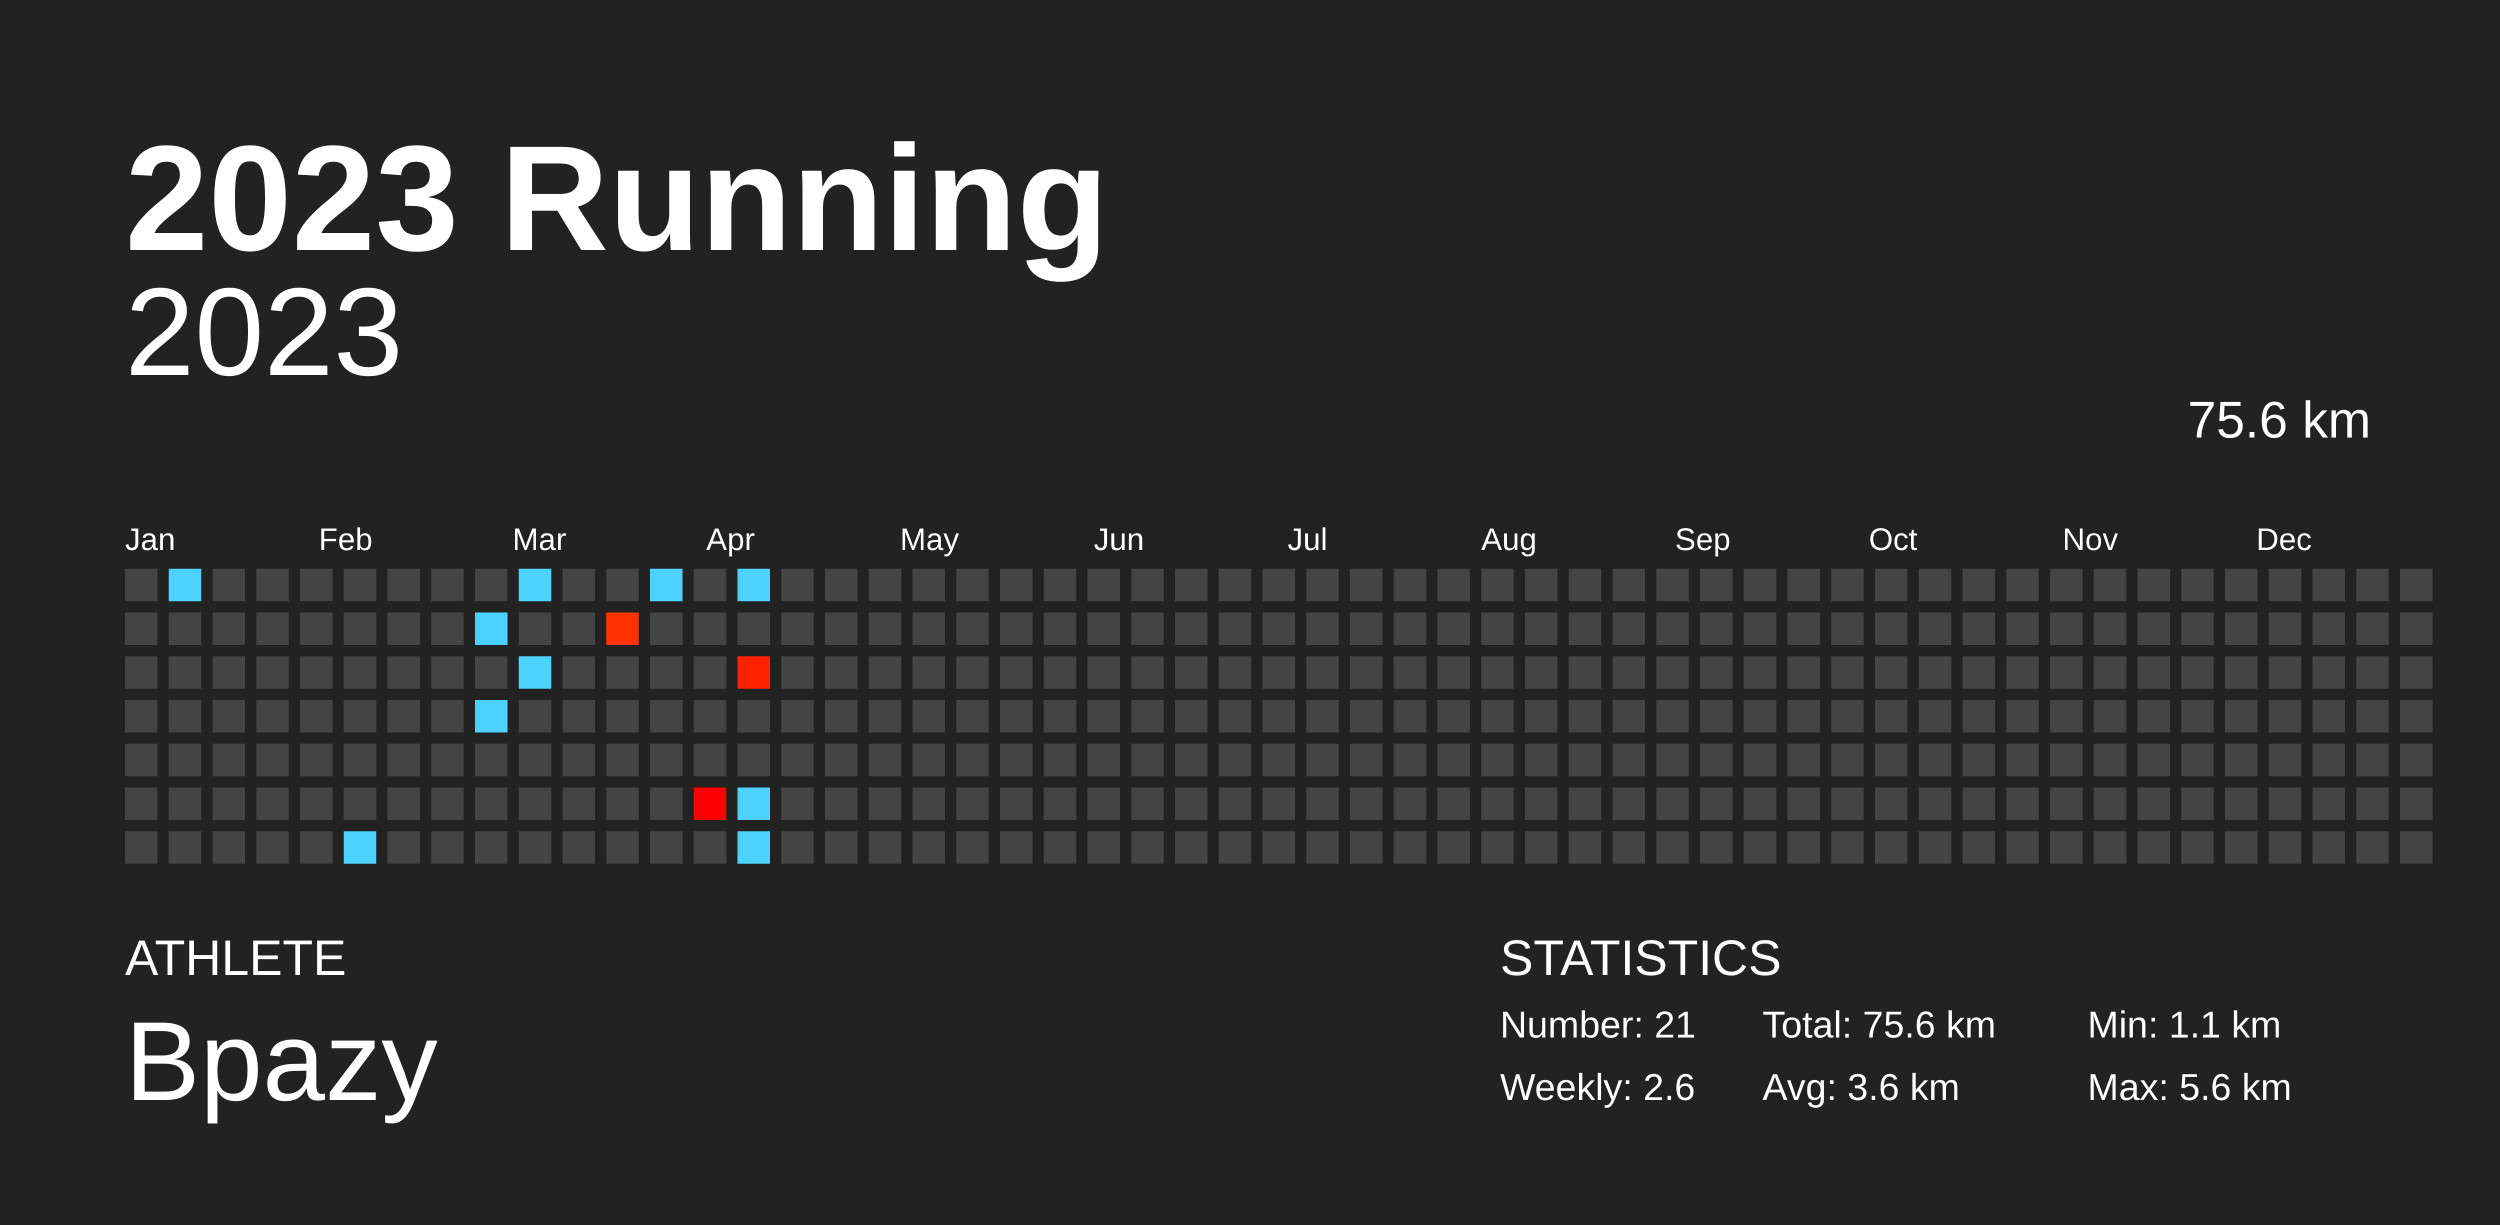
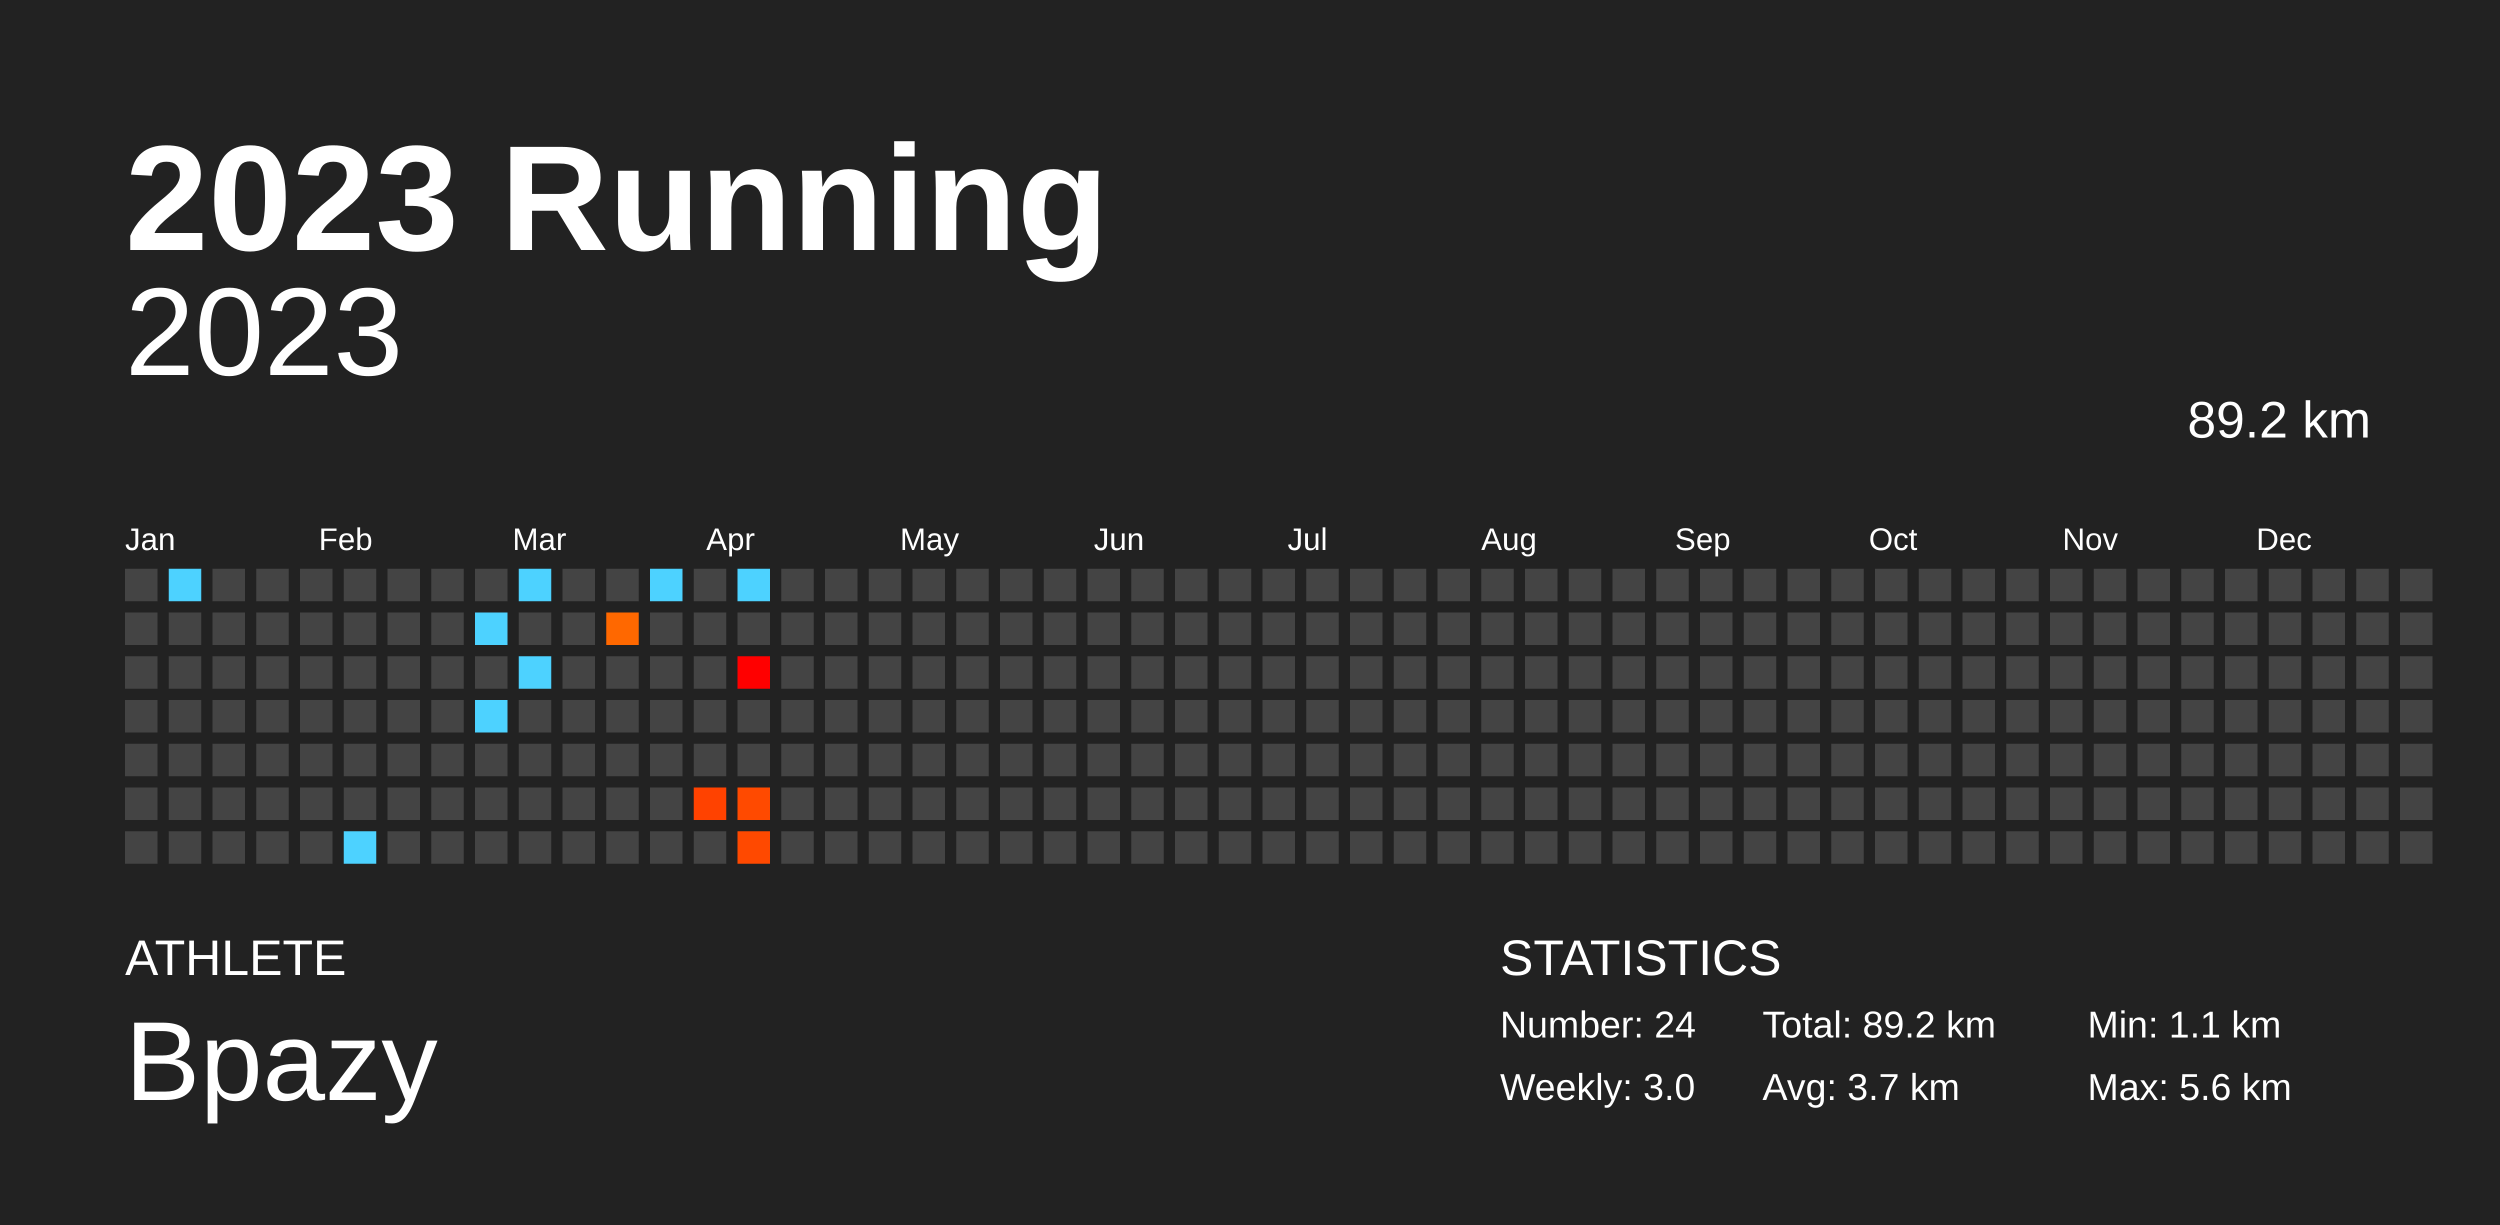
<svg xmlns="http://www.w3.org/2000/svg" baseProfile="full" height="98mm" version="1.1" viewBox="0,0,200,98" width="200mm">
  <defs />
  <rect fill="#222222" height="98" width="200" x="0" y="0" />
  <text fill="#FFFFFF" style="font-size:12px; font-family:Arial; font-weight:bold;" x="10" y="20">2023 Running</text>
  <text fill="#FFFFFF" style="font-size:4px; font-family:Arial" x="10" y="78">ATHLETE</text>
  <text fill="#FFFFFF" style="font-size:9px; font-family:Arial" x="10" y="88">Bpazy</text>
  <text fill="#FFFFFF" style="font-size:4px; font-family:Arial" x="120" y="78">STATISTICS</text>
-   <text fill="#FFFFFF" style="font-size:3px; font-family:Arial" x="120" y="83">Number: 21</text>
-   <text fill="#FFFFFF" style="font-size:3px; font-family:Arial" x="120" y="88">Weekly: 2.6</text>
-   <text fill="#FFFFFF" style="font-size:3px; font-family:Arial" x="141" y="83">Total: 75.6 km</text>
-   <text fill="#FFFFFF" style="font-size:3px; font-family:Arial" x="141" y="88">Avg: 3.6 km</text>
+   <text fill="#FFFFFF" style="font-size:3px; font-family:Arial" x="120" y="83">Number: 24</text>
+   <text fill="#FFFFFF" style="font-size:3px; font-family:Arial" x="120" y="88">Weekly: 3.0</text>
+   <text fill="#FFFFFF" style="font-size:3px; font-family:Arial" x="141" y="83">Total: 89.2 km</text>
+   <text fill="#FFFFFF" style="font-size:3px; font-family:Arial" x="141" y="88">Avg: 3.7 km</text>
  <text fill="#FFFFFF" style="font-size:3px; font-family:Arial" x="167" y="83">Min: 1.1 km</text>
  <text fill="#FFFFFF" style="font-size:3px; font-family:Arial" x="167" y="88">Max: 5.6 km</text>
  <text alignment-baseline="hanging" fill="#FFFFFF" style="font-size:10.0px; font-family:Arial;" x="10" y="30">2023</text>
-   <text alignment-baseline="hanging" fill="#FFFFFF" style="font-size:4.125px; font-family:Arial;" x="175" y="35">75.6 km</text>
+   <text alignment-baseline="hanging" fill="#FFFFFF" style="font-size:4.125px; font-family:Arial;" x="175" y="35">89.2 km</text>
  <text fill="#FFFFFF" style="font-size:2.5px; font-family:Arial" x="10.0" y="44">Jan</text>
  <text fill="#FFFFFF" style="font-size:2.5px; font-family:Arial" x="25.5" y="44">Feb</text>
  <text fill="#FFFFFF" style="font-size:2.5px; font-family:Arial" x="41.0" y="44">Mar</text>
  <text fill="#FFFFFF" style="font-size:2.5px; font-family:Arial" x="56.5" y="44">Apr</text>
  <text fill="#FFFFFF" style="font-size:2.5px; font-family:Arial" x="72.0" y="44">May</text>
  <text fill="#FFFFFF" style="font-size:2.5px; font-family:Arial" x="87.5" y="44">Jun</text>
  <text fill="#FFFFFF" style="font-size:2.5px; font-family:Arial" x="103.0" y="44">Jul</text>
  <text fill="#FFFFFF" style="font-size:2.5px; font-family:Arial" x="118.5" y="44">Aug</text>
  <text fill="#FFFFFF" style="font-size:2.5px; font-family:Arial" x="134.0" y="44">Sep</text>
  <text fill="#FFFFFF" style="font-size:2.5px; font-family:Arial" x="149.5" y="44">Oct</text>
  <text fill="#FFFFFF" style="font-size:2.5px; font-family:Arial" x="165.0" y="44">Nov</text>
  <text fill="#FFFFFF" style="font-size:2.5px; font-family:Arial" x="180.5" y="44">Dec</text>
  <rect fill="#444444" height="2.6" width="2.6" x="10.0" y="45.5" />
  <rect fill="#444444" height="2.6" width="2.6" x="10.0" y="49.0" />
  <rect fill="#444444" height="2.6" width="2.6" x="10.0" y="52.5" />
  <rect fill="#444444" height="2.6" width="2.6" x="10.0" y="56.0" />
  <rect fill="#444444" height="2.6" width="2.6" x="10.0" y="59.5" />
  <rect fill="#444444" height="2.6" width="2.6" x="10.0" y="63.0" />
  <rect fill="#444444" height="2.6" width="2.6" x="10.0" y="66.5" />
  <rect fill="#4dd2ff" height="2.6" width="2.6" x="13.5" y="45.5" />
  <rect fill="#444444" height="2.6" width="2.6" x="13.5" y="49.0" />
  <rect fill="#444444" height="2.6" width="2.6" x="13.5" y="52.5" />
  <rect fill="#444444" height="2.6" width="2.6" x="13.5" y="56.0" />
  <rect fill="#444444" height="2.6" width="2.6" x="13.5" y="59.5" />
  <rect fill="#444444" height="2.6" width="2.6" x="13.5" y="63.0" />
  <rect fill="#444444" height="2.6" width="2.6" x="13.5" y="66.5" />
  <rect fill="#444444" height="2.6" width="2.6" x="17.0" y="45.5" />
  <rect fill="#444444" height="2.6" width="2.6" x="17.0" y="49.0" />
  <rect fill="#444444" height="2.6" width="2.6" x="17.0" y="52.5" />
  <rect fill="#444444" height="2.6" width="2.6" x="17.0" y="56.0" />
  <rect fill="#444444" height="2.6" width="2.6" x="17.0" y="59.5" />
  <rect fill="#444444" height="2.6" width="2.6" x="17.0" y="63.0" />
  <rect fill="#444444" height="2.6" width="2.6" x="17.0" y="66.5" />
  <rect fill="#444444" height="2.6" width="2.6" x="20.5" y="45.5" />
  <rect fill="#444444" height="2.6" width="2.6" x="20.5" y="49.0" />
  <rect fill="#444444" height="2.6" width="2.6" x="20.5" y="52.5" />
  <rect fill="#444444" height="2.6" width="2.6" x="20.5" y="56.0" />
  <rect fill="#444444" height="2.6" width="2.6" x="20.5" y="59.5" />
  <rect fill="#444444" height="2.6" width="2.6" x="20.5" y="63.0" />
  <rect fill="#444444" height="2.6" width="2.6" x="20.5" y="66.5" />
  <rect fill="#444444" height="2.6" width="2.6" x="24.0" y="45.5" />
  <rect fill="#444444" height="2.6" width="2.6" x="24.0" y="49.0" />
  <rect fill="#444444" height="2.6" width="2.6" x="24.0" y="52.5" />
  <rect fill="#444444" height="2.6" width="2.6" x="24.0" y="56.0" />
  <rect fill="#444444" height="2.6" width="2.6" x="24.0" y="59.5" />
  <rect fill="#444444" height="2.6" width="2.6" x="24.0" y="63.0" />
  <rect fill="#444444" height="2.6" width="2.6" x="24.0" y="66.5" />
  <rect fill="#444444" height="2.6" width="2.6" x="27.5" y="45.5" />
  <rect fill="#444444" height="2.6" width="2.6" x="27.5" y="49.0" />
  <rect fill="#444444" height="2.6" width="2.6" x="27.5" y="52.5" />
  <rect fill="#444444" height="2.6" width="2.6" x="27.5" y="56.0" />
  <rect fill="#444444" height="2.6" width="2.6" x="27.5" y="59.5" />
  <rect fill="#444444" height="2.6" width="2.6" x="27.5" y="63.0" />
  <rect fill="#4dd2ff" height="2.6" width="2.6" x="27.5" y="66.5" />
  <rect fill="#444444" height="2.6" width="2.6" x="31.0" y="45.5" />
  <rect fill="#444444" height="2.6" width="2.6" x="31.0" y="49.0" />
  <rect fill="#444444" height="2.6" width="2.6" x="31.0" y="52.5" />
  <rect fill="#444444" height="2.6" width="2.6" x="31.0" y="56.0" />
  <rect fill="#444444" height="2.6" width="2.6" x="31.0" y="59.5" />
  <rect fill="#444444" height="2.6" width="2.6" x="31.0" y="63.0" />
  <rect fill="#444444" height="2.6" width="2.6" x="31.0" y="66.5" />
  <rect fill="#444444" height="2.6" width="2.6" x="34.5" y="45.5" />
  <rect fill="#444444" height="2.6" width="2.6" x="34.5" y="49.0" />
  <rect fill="#444444" height="2.6" width="2.6" x="34.5" y="52.5" />
  <rect fill="#444444" height="2.6" width="2.6" x="34.5" y="56.0" />
  <rect fill="#444444" height="2.6" width="2.6" x="34.5" y="59.5" />
  <rect fill="#444444" height="2.6" width="2.6" x="34.5" y="63.0" />
  <rect fill="#444444" height="2.6" width="2.6" x="34.5" y="66.5" />
  <rect fill="#444444" height="2.6" width="2.6" x="38.0" y="45.5" />
  <rect fill="#4dd2ff" height="2.6" width="2.6" x="38.0" y="49.0" />
  <rect fill="#444444" height="2.6" width="2.6" x="38.0" y="52.5" />
  <rect fill="#4dd2ff" height="2.6" width="2.6" x="38.0" y="56.0" />
  <rect fill="#444444" height="2.6" width="2.6" x="38.0" y="59.5" />
  <rect fill="#444444" height="2.6" width="2.6" x="38.0" y="63.0" />
  <rect fill="#444444" height="2.6" width="2.6" x="38.0" y="66.5" />
  <rect fill="#4dd2ff" height="2.6" width="2.6" x="41.5" y="45.5" />
  <rect fill="#444444" height="2.6" width="2.6" x="41.5" y="49.0" />
  <rect fill="#4dd2ff" height="2.6" width="2.6" x="41.5" y="52.5" />
  <rect fill="#444444" height="2.6" width="2.6" x="41.5" y="56.0" />
  <rect fill="#444444" height="2.6" width="2.6" x="41.5" y="59.5" />
  <rect fill="#444444" height="2.6" width="2.6" x="41.5" y="63.0" />
  <rect fill="#444444" height="2.6" width="2.6" x="41.5" y="66.5" />
  <rect fill="#444444" height="2.6" width="2.6" x="45.0" y="45.5" />
  <rect fill="#444444" height="2.6" width="2.6" x="45.0" y="49.0" />
  <rect fill="#444444" height="2.6" width="2.6" x="45.0" y="52.5" />
  <rect fill="#444444" height="2.6" width="2.6" x="45.0" y="56.0" />
  <rect fill="#444444" height="2.6" width="2.6" x="45.0" y="59.5" />
  <rect fill="#444444" height="2.6" width="2.6" x="45.0" y="63.0" />
  <rect fill="#444444" height="2.6" width="2.6" x="45.0" y="66.5" />
  <rect fill="#444444" height="2.6" width="2.6" x="48.5" y="45.5" />
-   <rect fill="#ff3300" height="2.6" width="2.6" x="48.5" y="49.0" />
+   <rect fill="#ff6800" height="2.6" width="2.6" x="48.5" y="49.0" />
  <rect fill="#444444" height="2.6" width="2.6" x="48.5" y="52.5" />
  <rect fill="#444444" height="2.6" width="2.6" x="48.5" y="56.0" />
  <rect fill="#444444" height="2.6" width="2.6" x="48.5" y="59.5" />
  <rect fill="#444444" height="2.6" width="2.6" x="48.5" y="63.0" />
  <rect fill="#444444" height="2.6" width="2.6" x="48.5" y="66.5" />
  <rect fill="#4dd2ff" height="2.6" width="2.6" x="52.0" y="45.5" />
  <rect fill="#444444" height="2.6" width="2.6" x="52.0" y="49.0" />
  <rect fill="#444444" height="2.6" width="2.6" x="52.0" y="52.5" />
  <rect fill="#444444" height="2.6" width="2.6" x="52.0" y="56.0" />
  <rect fill="#444444" height="2.6" width="2.6" x="52.0" y="59.5" />
  <rect fill="#444444" height="2.6" width="2.6" x="52.0" y="63.0" />
  <rect fill="#444444" height="2.6" width="2.6" x="52.0" y="66.5" />
  <rect fill="#444444" height="2.6" width="2.6" x="55.5" y="45.5" />
  <rect fill="#444444" height="2.6" width="2.6" x="55.5" y="49.0" />
  <rect fill="#444444" height="2.6" width="2.6" x="55.5" y="52.5" />
  <rect fill="#444444" height="2.6" width="2.6" x="55.5" y="56.0" />
  <rect fill="#444444" height="2.6" width="2.6" x="55.5" y="59.5" />
-   <rect fill="#ff0000" height="2.6" width="2.6" x="55.5" y="63.0" />
+   <rect fill="#ff4200" height="2.6" width="2.6" x="55.5" y="63.0" />
  <rect fill="#444444" height="2.6" width="2.6" x="55.5" y="66.5" />
  <rect fill="#4dd2ff" height="2.6" width="2.6" x="59.0" y="45.5" />
  <rect fill="#444444" height="2.6" width="2.6" x="59.0" y="49.0" />
-   <rect fill="#ff2100" height="2.6" width="2.6" x="59.0" y="52.5" />
+   <rect fill="#ff0000" height="2.6" width="2.6" x="59.0" y="52.5" />
  <rect fill="#444444" height="2.6" width="2.6" x="59.0" y="56.0" />
  <rect fill="#444444" height="2.6" width="2.6" x="59.0" y="59.5" />
-   <rect fill="#4dd2ff" height="2.6" width="2.6" x="59.0" y="63.0" />
-   <rect fill="#4dd2ff" height="2.6" width="2.6" x="59.0" y="66.5" />
+   <rect fill="#ff4a00" height="2.6" width="2.6" x="59.0" y="63.0" />
+   <rect fill="#ff4900" height="2.6" width="2.6" x="59.0" y="66.5" />
  <rect fill="#444444" height="2.6" width="2.6" x="62.5" y="45.5" />
  <rect fill="#444444" height="2.6" width="2.6" x="62.5" y="49.0" />
  <rect fill="#444444" height="2.6" width="2.6" x="62.5" y="52.5" />
  <rect fill="#444444" height="2.6" width="2.6" x="62.5" y="56.0" />
  <rect fill="#444444" height="2.6" width="2.6" x="62.5" y="59.5" />
  <rect fill="#444444" height="2.6" width="2.6" x="62.5" y="63.0" />
  <rect fill="#444444" height="2.6" width="2.6" x="62.5" y="66.5" />
  <rect fill="#444444" height="2.6" width="2.6" x="66.0" y="45.5" />
  <rect fill="#444444" height="2.6" width="2.6" x="66.0" y="49.0" />
  <rect fill="#444444" height="2.6" width="2.6" x="66.0" y="52.5" />
  <rect fill="#444444" height="2.6" width="2.6" x="66.0" y="56.0" />
  <rect fill="#444444" height="2.6" width="2.6" x="66.0" y="59.5" />
  <rect fill="#444444" height="2.6" width="2.6" x="66.0" y="63.0" />
  <rect fill="#444444" height="2.6" width="2.6" x="66.0" y="66.5" />
  <rect fill="#444444" height="2.6" width="2.6" x="69.5" y="45.5" />
  <rect fill="#444444" height="2.6" width="2.6" x="69.5" y="49.0" />
  <rect fill="#444444" height="2.6" width="2.6" x="69.5" y="52.5" />
  <rect fill="#444444" height="2.6" width="2.6" x="69.5" y="56.0" />
  <rect fill="#444444" height="2.6" width="2.6" x="69.5" y="59.5" />
  <rect fill="#444444" height="2.6" width="2.6" x="69.5" y="63.0" />
  <rect fill="#444444" height="2.6" width="2.6" x="69.5" y="66.5" />
  <rect fill="#444444" height="2.6" width="2.6" x="73.0" y="45.5" />
  <rect fill="#444444" height="2.6" width="2.6" x="73.0" y="49.0" />
  <rect fill="#444444" height="2.6" width="2.6" x="73.0" y="52.5" />
  <rect fill="#444444" height="2.6" width="2.6" x="73.0" y="56.0" />
  <rect fill="#444444" height="2.6" width="2.6" x="73.0" y="59.5" />
  <rect fill="#444444" height="2.6" width="2.6" x="73.0" y="63.0" />
  <rect fill="#444444" height="2.6" width="2.6" x="73.0" y="66.5" />
  <rect fill="#444444" height="2.6" width="2.6" x="76.5" y="45.5" />
  <rect fill="#444444" height="2.6" width="2.6" x="76.5" y="49.0" />
  <rect fill="#444444" height="2.6" width="2.6" x="76.5" y="52.5" />
  <rect fill="#444444" height="2.6" width="2.6" x="76.5" y="56.0" />
  <rect fill="#444444" height="2.6" width="2.6" x="76.5" y="59.5" />
  <rect fill="#444444" height="2.6" width="2.6" x="76.5" y="63.0" />
  <rect fill="#444444" height="2.6" width="2.6" x="76.5" y="66.5" />
  <rect fill="#444444" height="2.6" width="2.6" x="80.0" y="45.5" />
  <rect fill="#444444" height="2.6" width="2.6" x="80.0" y="49.0" />
  <rect fill="#444444" height="2.6" width="2.6" x="80.0" y="52.5" />
  <rect fill="#444444" height="2.6" width="2.6" x="80.0" y="56.0" />
  <rect fill="#444444" height="2.6" width="2.6" x="80.0" y="59.5" />
  <rect fill="#444444" height="2.6" width="2.6" x="80.0" y="63.0" />
  <rect fill="#444444" height="2.6" width="2.6" x="80.0" y="66.5" />
  <rect fill="#444444" height="2.6" width="2.6" x="83.5" y="45.5" />
  <rect fill="#444444" height="2.6" width="2.6" x="83.5" y="49.0" />
  <rect fill="#444444" height="2.6" width="2.6" x="83.5" y="52.5" />
  <rect fill="#444444" height="2.6" width="2.6" x="83.5" y="56.0" />
  <rect fill="#444444" height="2.6" width="2.6" x="83.5" y="59.5" />
  <rect fill="#444444" height="2.6" width="2.6" x="83.5" y="63.0" />
  <rect fill="#444444" height="2.6" width="2.6" x="83.5" y="66.5" />
  <rect fill="#444444" height="2.6" width="2.6" x="87.0" y="45.5" />
  <rect fill="#444444" height="2.6" width="2.6" x="87.0" y="49.0" />
  <rect fill="#444444" height="2.6" width="2.6" x="87.0" y="52.5" />
  <rect fill="#444444" height="2.6" width="2.6" x="87.0" y="56.0" />
  <rect fill="#444444" height="2.6" width="2.6" x="87.0" y="59.5" />
  <rect fill="#444444" height="2.6" width="2.6" x="87.0" y="63.0" />
  <rect fill="#444444" height="2.6" width="2.6" x="87.0" y="66.5" />
  <rect fill="#444444" height="2.6" width="2.6" x="90.5" y="45.5" />
  <rect fill="#444444" height="2.6" width="2.6" x="90.5" y="49.0" />
  <rect fill="#444444" height="2.6" width="2.6" x="90.5" y="52.5" />
  <rect fill="#444444" height="2.6" width="2.6" x="90.5" y="56.0" />
  <rect fill="#444444" height="2.6" width="2.6" x="90.5" y="59.5" />
  <rect fill="#444444" height="2.6" width="2.6" x="90.5" y="63.0" />
  <rect fill="#444444" height="2.6" width="2.6" x="90.5" y="66.5" />
  <rect fill="#444444" height="2.6" width="2.6" x="94.0" y="45.5" />
  <rect fill="#444444" height="2.6" width="2.6" x="94.0" y="49.0" />
  <rect fill="#444444" height="2.6" width="2.6" x="94.0" y="52.5" />
  <rect fill="#444444" height="2.6" width="2.6" x="94.0" y="56.0" />
  <rect fill="#444444" height="2.6" width="2.6" x="94.0" y="59.5" />
  <rect fill="#444444" height="2.6" width="2.6" x="94.0" y="63.0" />
  <rect fill="#444444" height="2.6" width="2.6" x="94.0" y="66.5" />
  <rect fill="#444444" height="2.6" width="2.6" x="97.5" y="45.5" />
  <rect fill="#444444" height="2.6" width="2.6" x="97.5" y="49.0" />
  <rect fill="#444444" height="2.6" width="2.6" x="97.5" y="52.5" />
  <rect fill="#444444" height="2.6" width="2.6" x="97.5" y="56.0" />
  <rect fill="#444444" height="2.6" width="2.6" x="97.5" y="59.5" />
  <rect fill="#444444" height="2.6" width="2.6" x="97.5" y="63.0" />
  <rect fill="#444444" height="2.6" width="2.6" x="97.5" y="66.5" />
  <rect fill="#444444" height="2.6" width="2.6" x="101.0" y="45.5" />
  <rect fill="#444444" height="2.6" width="2.6" x="101.0" y="49.0" />
  <rect fill="#444444" height="2.6" width="2.6" x="101.0" y="52.5" />
  <rect fill="#444444" height="2.6" width="2.6" x="101.0" y="56.0" />
  <rect fill="#444444" height="2.6" width="2.6" x="101.0" y="59.5" />
  <rect fill="#444444" height="2.6" width="2.6" x="101.0" y="63.0" />
  <rect fill="#444444" height="2.6" width="2.6" x="101.0" y="66.5" />
  <rect fill="#444444" height="2.6" width="2.6" x="104.5" y="45.5" />
  <rect fill="#444444" height="2.6" width="2.6" x="104.5" y="49.0" />
  <rect fill="#444444" height="2.6" width="2.6" x="104.5" y="52.5" />
  <rect fill="#444444" height="2.6" width="2.6" x="104.5" y="56.0" />
  <rect fill="#444444" height="2.6" width="2.6" x="104.5" y="59.5" />
  <rect fill="#444444" height="2.6" width="2.6" x="104.5" y="63.0" />
  <rect fill="#444444" height="2.6" width="2.6" x="104.5" y="66.5" />
  <rect fill="#444444" height="2.6" width="2.6" x="108.0" y="45.5" />
  <rect fill="#444444" height="2.6" width="2.6" x="108.0" y="49.0" />
  <rect fill="#444444" height="2.6" width="2.6" x="108.0" y="52.5" />
  <rect fill="#444444" height="2.6" width="2.6" x="108.0" y="56.0" />
  <rect fill="#444444" height="2.6" width="2.6" x="108.0" y="59.5" />
  <rect fill="#444444" height="2.6" width="2.6" x="108.0" y="63.0" />
  <rect fill="#444444" height="2.6" width="2.6" x="108.0" y="66.5" />
  <rect fill="#444444" height="2.6" width="2.6" x="111.5" y="45.5" />
  <rect fill="#444444" height="2.6" width="2.6" x="111.5" y="49.0" />
  <rect fill="#444444" height="2.6" width="2.6" x="111.5" y="52.5" />
  <rect fill="#444444" height="2.6" width="2.6" x="111.5" y="56.0" />
  <rect fill="#444444" height="2.6" width="2.6" x="111.5" y="59.5" />
  <rect fill="#444444" height="2.6" width="2.6" x="111.5" y="63.0" />
  <rect fill="#444444" height="2.6" width="2.6" x="111.5" y="66.5" />
  <rect fill="#444444" height="2.6" width="2.6" x="115.0" y="45.5" />
  <rect fill="#444444" height="2.6" width="2.6" x="115.0" y="49.0" />
  <rect fill="#444444" height="2.6" width="2.6" x="115.0" y="52.5" />
  <rect fill="#444444" height="2.6" width="2.6" x="115.0" y="56.0" />
  <rect fill="#444444" height="2.6" width="2.6" x="115.0" y="59.5" />
  <rect fill="#444444" height="2.6" width="2.6" x="115.0" y="63.0" />
  <rect fill="#444444" height="2.6" width="2.6" x="115.0" y="66.5" />
  <rect fill="#444444" height="2.6" width="2.6" x="118.5" y="45.5" />
  <rect fill="#444444" height="2.6" width="2.6" x="118.5" y="49.0" />
  <rect fill="#444444" height="2.6" width="2.6" x="118.5" y="52.5" />
  <rect fill="#444444" height="2.6" width="2.6" x="118.5" y="56.0" />
  <rect fill="#444444" height="2.6" width="2.6" x="118.5" y="59.5" />
  <rect fill="#444444" height="2.6" width="2.6" x="118.5" y="63.0" />
  <rect fill="#444444" height="2.6" width="2.6" x="118.5" y="66.5" />
  <rect fill="#444444" height="2.6" width="2.6" x="122.0" y="45.5" />
  <rect fill="#444444" height="2.6" width="2.6" x="122.0" y="49.0" />
  <rect fill="#444444" height="2.6" width="2.6" x="122.0" y="52.5" />
  <rect fill="#444444" height="2.6" width="2.6" x="122.0" y="56.0" />
  <rect fill="#444444" height="2.6" width="2.6" x="122.0" y="59.5" />
  <rect fill="#444444" height="2.6" width="2.6" x="122.0" y="63.0" />
  <rect fill="#444444" height="2.6" width="2.6" x="122.0" y="66.5" />
  <rect fill="#444444" height="2.6" width="2.6" x="125.5" y="45.5" />
  <rect fill="#444444" height="2.6" width="2.6" x="125.5" y="49.0" />
  <rect fill="#444444" height="2.6" width="2.6" x="125.5" y="52.5" />
  <rect fill="#444444" height="2.6" width="2.6" x="125.5" y="56.0" />
  <rect fill="#444444" height="2.6" width="2.6" x="125.5" y="59.5" />
  <rect fill="#444444" height="2.6" width="2.6" x="125.5" y="63.0" />
  <rect fill="#444444" height="2.6" width="2.6" x="125.5" y="66.5" />
  <rect fill="#444444" height="2.6" width="2.6" x="129.0" y="45.5" />
  <rect fill="#444444" height="2.6" width="2.6" x="129.0" y="49.0" />
  <rect fill="#444444" height="2.6" width="2.6" x="129.0" y="52.5" />
  <rect fill="#444444" height="2.6" width="2.6" x="129.0" y="56.0" />
  <rect fill="#444444" height="2.6" width="2.6" x="129.0" y="59.5" />
  <rect fill="#444444" height="2.6" width="2.6" x="129.0" y="63.0" />
  <rect fill="#444444" height="2.6" width="2.6" x="129.0" y="66.5" />
  <rect fill="#444444" height="2.6" width="2.6" x="132.5" y="45.5" />
  <rect fill="#444444" height="2.6" width="2.6" x="132.5" y="49.0" />
  <rect fill="#444444" height="2.6" width="2.6" x="132.5" y="52.5" />
  <rect fill="#444444" height="2.6" width="2.6" x="132.5" y="56.0" />
  <rect fill="#444444" height="2.6" width="2.6" x="132.5" y="59.5" />
  <rect fill="#444444" height="2.6" width="2.6" x="132.5" y="63.0" />
  <rect fill="#444444" height="2.6" width="2.6" x="132.5" y="66.5" />
  <rect fill="#444444" height="2.6" width="2.6" x="136.0" y="45.5" />
  <rect fill="#444444" height="2.6" width="2.6" x="136.0" y="49.0" />
  <rect fill="#444444" height="2.6" width="2.6" x="136.0" y="52.5" />
  <rect fill="#444444" height="2.6" width="2.6" x="136.0" y="56.0" />
  <rect fill="#444444" height="2.6" width="2.6" x="136.0" y="59.5" />
  <rect fill="#444444" height="2.6" width="2.6" x="136.0" y="63.0" />
  <rect fill="#444444" height="2.6" width="2.6" x="136.0" y="66.5" />
  <rect fill="#444444" height="2.6" width="2.6" x="139.5" y="45.5" />
  <rect fill="#444444" height="2.6" width="2.6" x="139.5" y="49.0" />
  <rect fill="#444444" height="2.6" width="2.6" x="139.5" y="52.5" />
  <rect fill="#444444" height="2.6" width="2.6" x="139.5" y="56.0" />
  <rect fill="#444444" height="2.6" width="2.6" x="139.5" y="59.5" />
  <rect fill="#444444" height="2.6" width="2.6" x="139.5" y="63.0" />
  <rect fill="#444444" height="2.6" width="2.6" x="139.5" y="66.5" />
  <rect fill="#444444" height="2.6" width="2.6" x="143.0" y="45.5" />
  <rect fill="#444444" height="2.6" width="2.6" x="143.0" y="49.0" />
  <rect fill="#444444" height="2.6" width="2.6" x="143.0" y="52.5" />
  <rect fill="#444444" height="2.6" width="2.6" x="143.0" y="56.0" />
  <rect fill="#444444" height="2.6" width="2.6" x="143.0" y="59.5" />
  <rect fill="#444444" height="2.6" width="2.6" x="143.0" y="63.0" />
  <rect fill="#444444" height="2.6" width="2.6" x="143.0" y="66.5" />
  <rect fill="#444444" height="2.6" width="2.6" x="146.5" y="45.5" />
  <rect fill="#444444" height="2.6" width="2.6" x="146.5" y="49.0" />
  <rect fill="#444444" height="2.6" width="2.6" x="146.5" y="52.5" />
  <rect fill="#444444" height="2.6" width="2.6" x="146.5" y="56.0" />
  <rect fill="#444444" height="2.6" width="2.6" x="146.5" y="59.5" />
  <rect fill="#444444" height="2.6" width="2.6" x="146.5" y="63.0" />
  <rect fill="#444444" height="2.6" width="2.6" x="146.5" y="66.5" />
  <rect fill="#444444" height="2.6" width="2.6" x="150.0" y="45.5" />
  <rect fill="#444444" height="2.6" width="2.6" x="150.0" y="49.0" />
  <rect fill="#444444" height="2.6" width="2.6" x="150.0" y="52.5" />
  <rect fill="#444444" height="2.6" width="2.6" x="150.0" y="56.0" />
  <rect fill="#444444" height="2.6" width="2.6" x="150.0" y="59.5" />
  <rect fill="#444444" height="2.6" width="2.6" x="150.0" y="63.0" />
  <rect fill="#444444" height="2.6" width="2.6" x="150.0" y="66.5" />
  <rect fill="#444444" height="2.6" width="2.6" x="153.5" y="45.5" />
  <rect fill="#444444" height="2.6" width="2.6" x="153.5" y="49.0" />
  <rect fill="#444444" height="2.6" width="2.6" x="153.5" y="52.5" />
  <rect fill="#444444" height="2.6" width="2.6" x="153.5" y="56.0" />
  <rect fill="#444444" height="2.6" width="2.6" x="153.5" y="59.5" />
  <rect fill="#444444" height="2.6" width="2.6" x="153.5" y="63.0" />
  <rect fill="#444444" height="2.6" width="2.6" x="153.5" y="66.5" />
  <rect fill="#444444" height="2.6" width="2.6" x="157.0" y="45.5" />
  <rect fill="#444444" height="2.6" width="2.6" x="157.0" y="49.0" />
  <rect fill="#444444" height="2.6" width="2.6" x="157.0" y="52.5" />
  <rect fill="#444444" height="2.6" width="2.6" x="157.0" y="56.0" />
  <rect fill="#444444" height="2.6" width="2.6" x="157.0" y="59.5" />
  <rect fill="#444444" height="2.6" width="2.6" x="157.0" y="63.0" />
  <rect fill="#444444" height="2.6" width="2.6" x="157.0" y="66.5" />
  <rect fill="#444444" height="2.6" width="2.6" x="160.5" y="45.5" />
  <rect fill="#444444" height="2.6" width="2.6" x="160.5" y="49.0" />
  <rect fill="#444444" height="2.6" width="2.6" x="160.5" y="52.5" />
  <rect fill="#444444" height="2.6" width="2.6" x="160.5" y="56.0" />
  <rect fill="#444444" height="2.6" width="2.6" x="160.5" y="59.5" />
  <rect fill="#444444" height="2.6" width="2.6" x="160.5" y="63.0" />
  <rect fill="#444444" height="2.6" width="2.6" x="160.5" y="66.5" />
  <rect fill="#444444" height="2.6" width="2.6" x="164.0" y="45.5" />
  <rect fill="#444444" height="2.6" width="2.6" x="164.0" y="49.0" />
  <rect fill="#444444" height="2.6" width="2.6" x="164.0" y="52.5" />
  <rect fill="#444444" height="2.6" width="2.6" x="164.0" y="56.0" />
  <rect fill="#444444" height="2.6" width="2.6" x="164.0" y="59.5" />
  <rect fill="#444444" height="2.6" width="2.6" x="164.0" y="63.0" />
  <rect fill="#444444" height="2.6" width="2.6" x="164.0" y="66.5" />
  <rect fill="#444444" height="2.6" width="2.6" x="167.5" y="45.5" />
  <rect fill="#444444" height="2.6" width="2.6" x="167.5" y="49.0" />
  <rect fill="#444444" height="2.6" width="2.6" x="167.5" y="52.5" />
  <rect fill="#444444" height="2.6" width="2.6" x="167.5" y="56.0" />
  <rect fill="#444444" height="2.6" width="2.6" x="167.5" y="59.5" />
  <rect fill="#444444" height="2.6" width="2.6" x="167.5" y="63.0" />
  <rect fill="#444444" height="2.6" width="2.6" x="167.5" y="66.5" />
  <rect fill="#444444" height="2.6" width="2.6" x="171.0" y="45.5" />
  <rect fill="#444444" height="2.6" width="2.6" x="171.0" y="49.0" />
  <rect fill="#444444" height="2.6" width="2.6" x="171.0" y="52.5" />
  <rect fill="#444444" height="2.6" width="2.6" x="171.0" y="56.0" />
  <rect fill="#444444" height="2.6" width="2.6" x="171.0" y="59.5" />
  <rect fill="#444444" height="2.6" width="2.6" x="171.0" y="63.0" />
  <rect fill="#444444" height="2.6" width="2.6" x="171.0" y="66.5" />
  <rect fill="#444444" height="2.6" width="2.6" x="174.5" y="45.5" />
  <rect fill="#444444" height="2.6" width="2.6" x="174.5" y="49.0" />
  <rect fill="#444444" height="2.6" width="2.6" x="174.5" y="52.5" />
  <rect fill="#444444" height="2.6" width="2.6" x="174.5" y="56.0" />
  <rect fill="#444444" height="2.6" width="2.6" x="174.5" y="59.5" />
  <rect fill="#444444" height="2.6" width="2.6" x="174.5" y="63.0" />
  <rect fill="#444444" height="2.6" width="2.6" x="174.5" y="66.5" />
  <rect fill="#444444" height="2.6" width="2.6" x="178.0" y="45.5" />
  <rect fill="#444444" height="2.6" width="2.6" x="178.0" y="49.0" />
  <rect fill="#444444" height="2.6" width="2.6" x="178.0" y="52.5" />
  <rect fill="#444444" height="2.6" width="2.6" x="178.0" y="56.0" />
  <rect fill="#444444" height="2.6" width="2.6" x="178.0" y="59.5" />
  <rect fill="#444444" height="2.6" width="2.6" x="178.0" y="63.0" />
  <rect fill="#444444" height="2.6" width="2.6" x="178.0" y="66.5" />
  <rect fill="#444444" height="2.6" width="2.6" x="181.5" y="45.5" />
  <rect fill="#444444" height="2.6" width="2.6" x="181.5" y="49.0" />
  <rect fill="#444444" height="2.6" width="2.6" x="181.5" y="52.5" />
  <rect fill="#444444" height="2.6" width="2.6" x="181.5" y="56.0" />
  <rect fill="#444444" height="2.6" width="2.6" x="181.5" y="59.5" />
  <rect fill="#444444" height="2.6" width="2.6" x="181.5" y="63.0" />
  <rect fill="#444444" height="2.6" width="2.6" x="181.5" y="66.5" />
  <rect fill="#444444" height="2.6" width="2.6" x="185.0" y="45.5" />
  <rect fill="#444444" height="2.6" width="2.6" x="185.0" y="49.0" />
  <rect fill="#444444" height="2.6" width="2.6" x="185.0" y="52.5" />
  <rect fill="#444444" height="2.6" width="2.6" x="185.0" y="56.0" />
  <rect fill="#444444" height="2.6" width="2.6" x="185.0" y="59.5" />
  <rect fill="#444444" height="2.6" width="2.6" x="185.0" y="63.0" />
  <rect fill="#444444" height="2.6" width="2.6" x="185.0" y="66.5" />
  <rect fill="#444444" height="2.6" width="2.6" x="188.5" y="45.5" />
  <rect fill="#444444" height="2.6" width="2.6" x="188.5" y="49.0" />
  <rect fill="#444444" height="2.6" width="2.6" x="188.5" y="52.5" />
  <rect fill="#444444" height="2.6" width="2.6" x="188.5" y="56.0" />
  <rect fill="#444444" height="2.6" width="2.6" x="188.5" y="59.5" />
  <rect fill="#444444" height="2.6" width="2.6" x="188.5" y="63.0" />
  <rect fill="#444444" height="2.6" width="2.6" x="188.5" y="66.5" />
  <rect fill="#444444" height="2.6" width="2.6" x="192.0" y="45.5" />
  <rect fill="#444444" height="2.6" width="2.6" x="192.0" y="49.0" />
  <rect fill="#444444" height="2.6" width="2.6" x="192.0" y="52.5" />
  <rect fill="#444444" height="2.6" width="2.6" x="192.0" y="56.0" />
  <rect fill="#444444" height="2.6" width="2.6" x="192.0" y="59.5" />
  <rect fill="#444444" height="2.6" width="2.6" x="192.0" y="63.0" />
  <rect fill="#444444" height="2.6" width="2.6" x="192.0" y="66.5" />
</svg>
